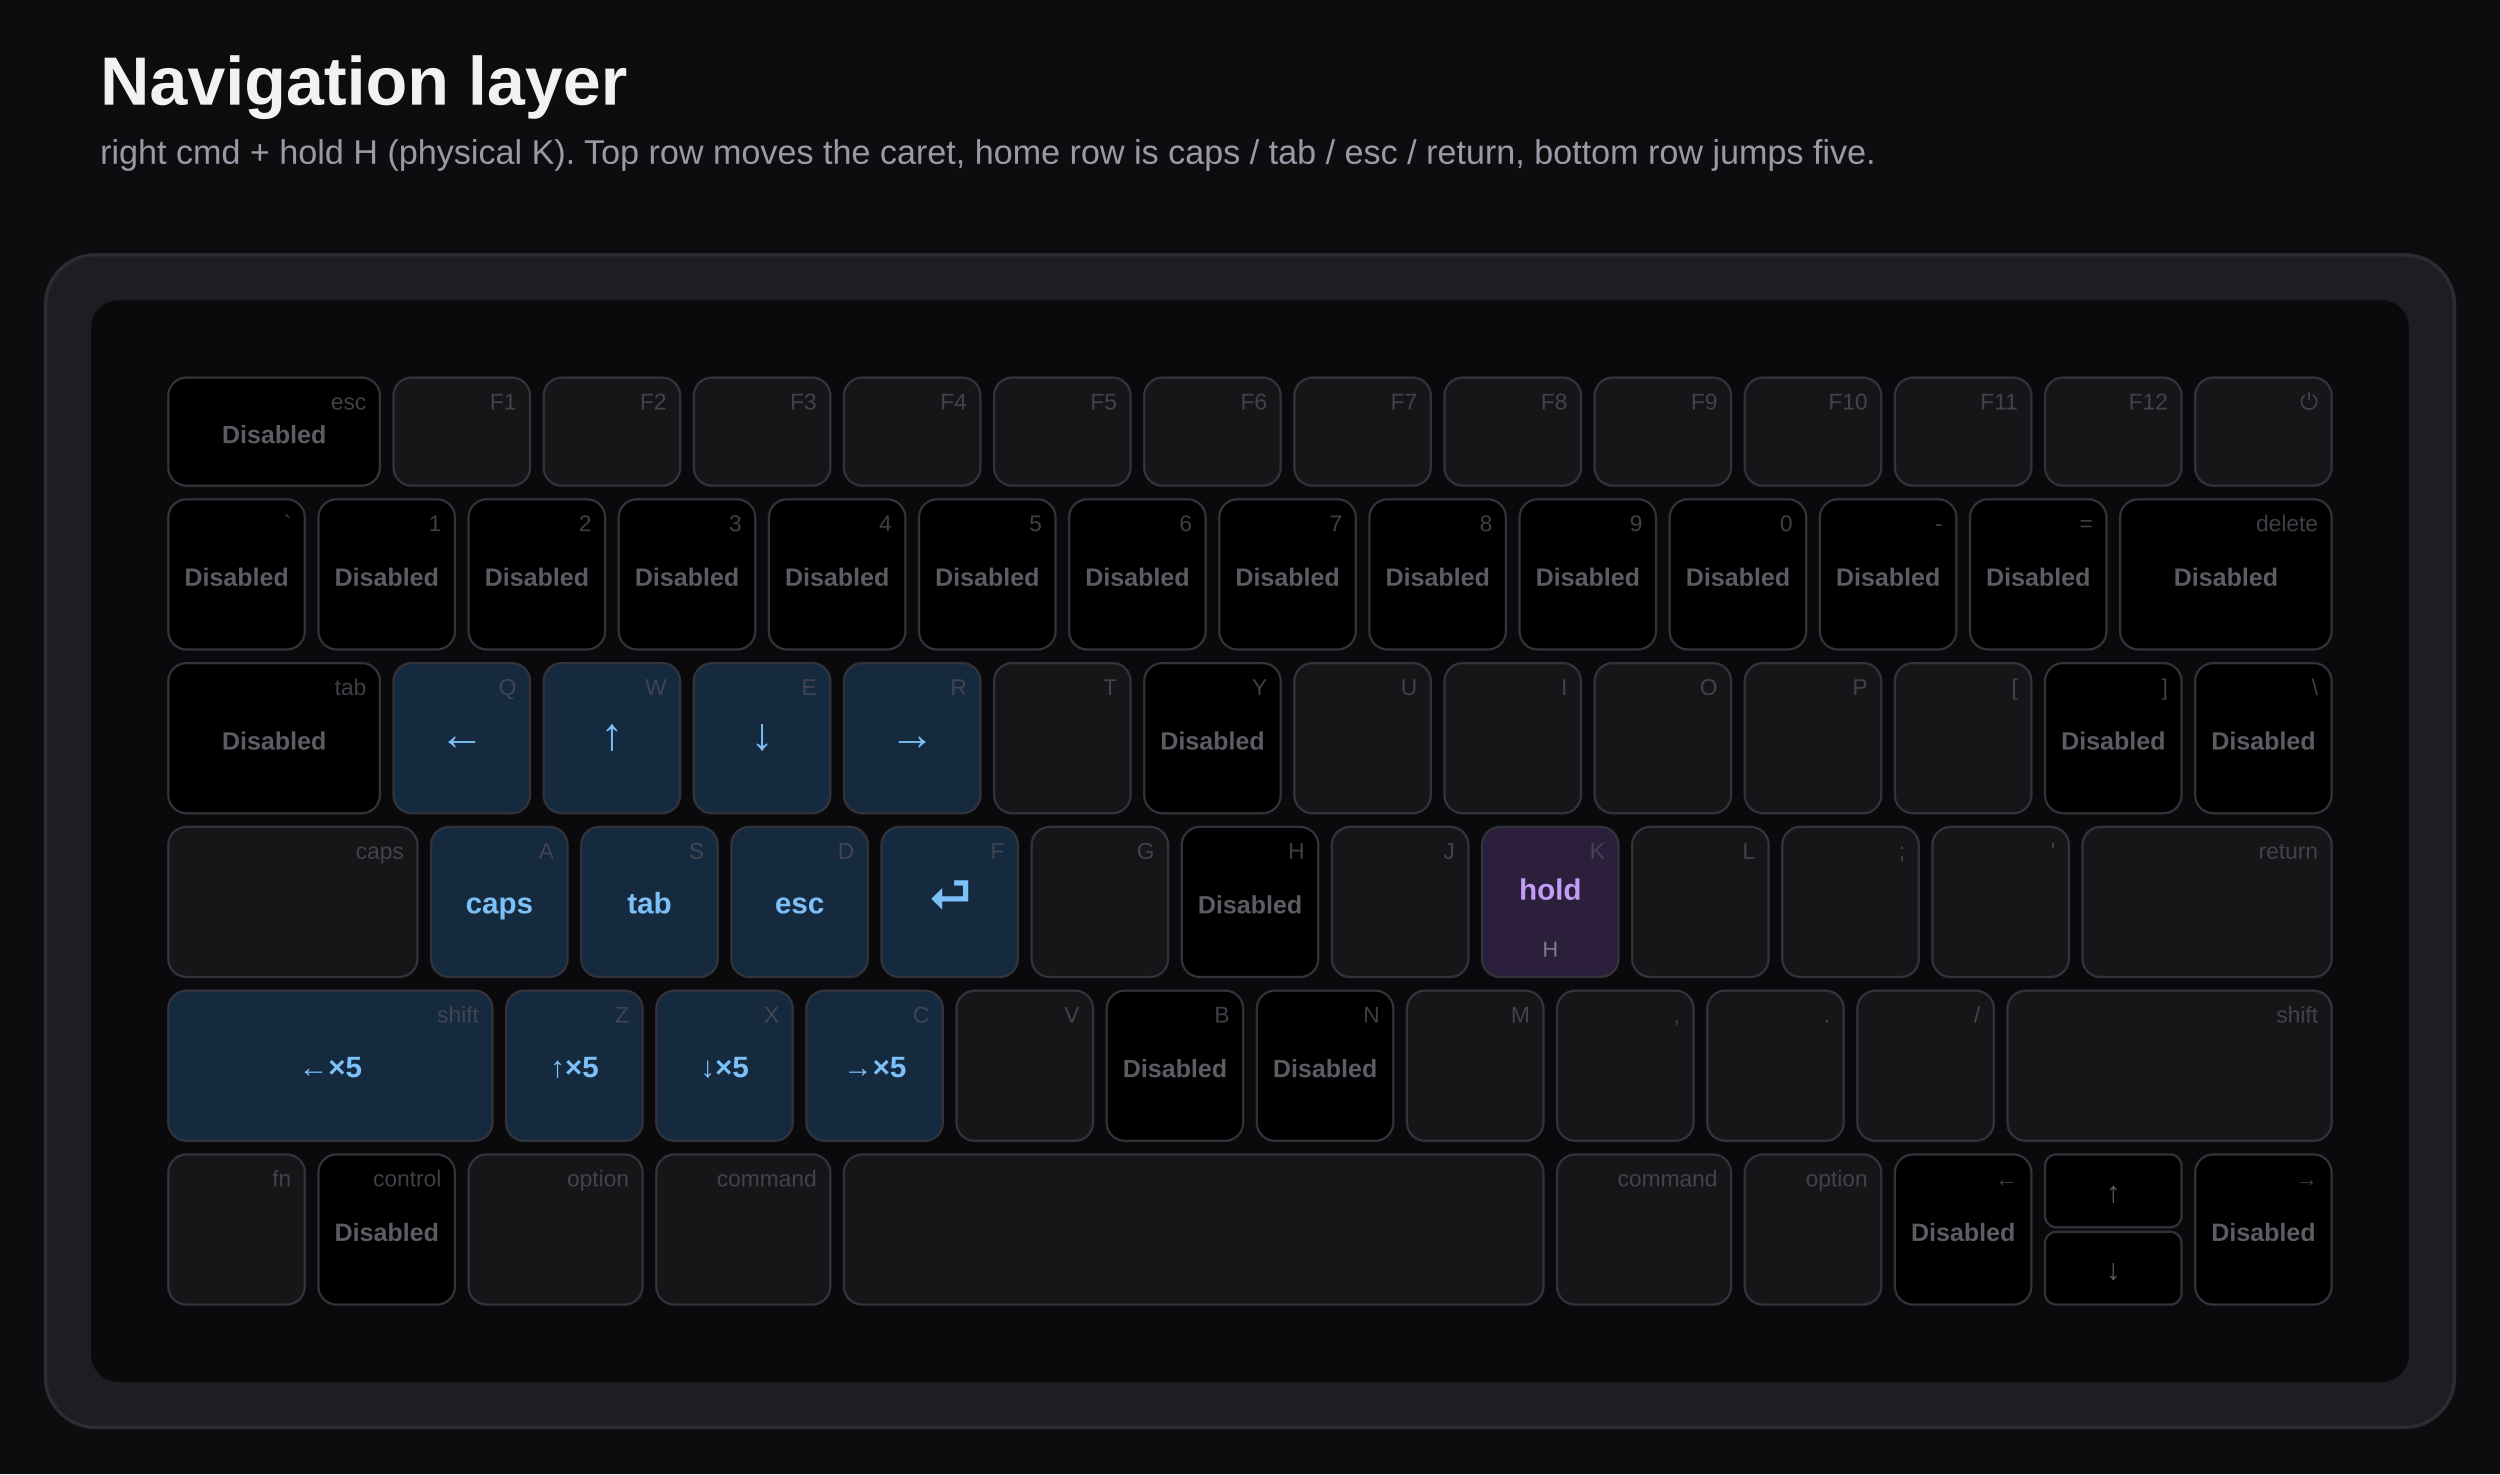
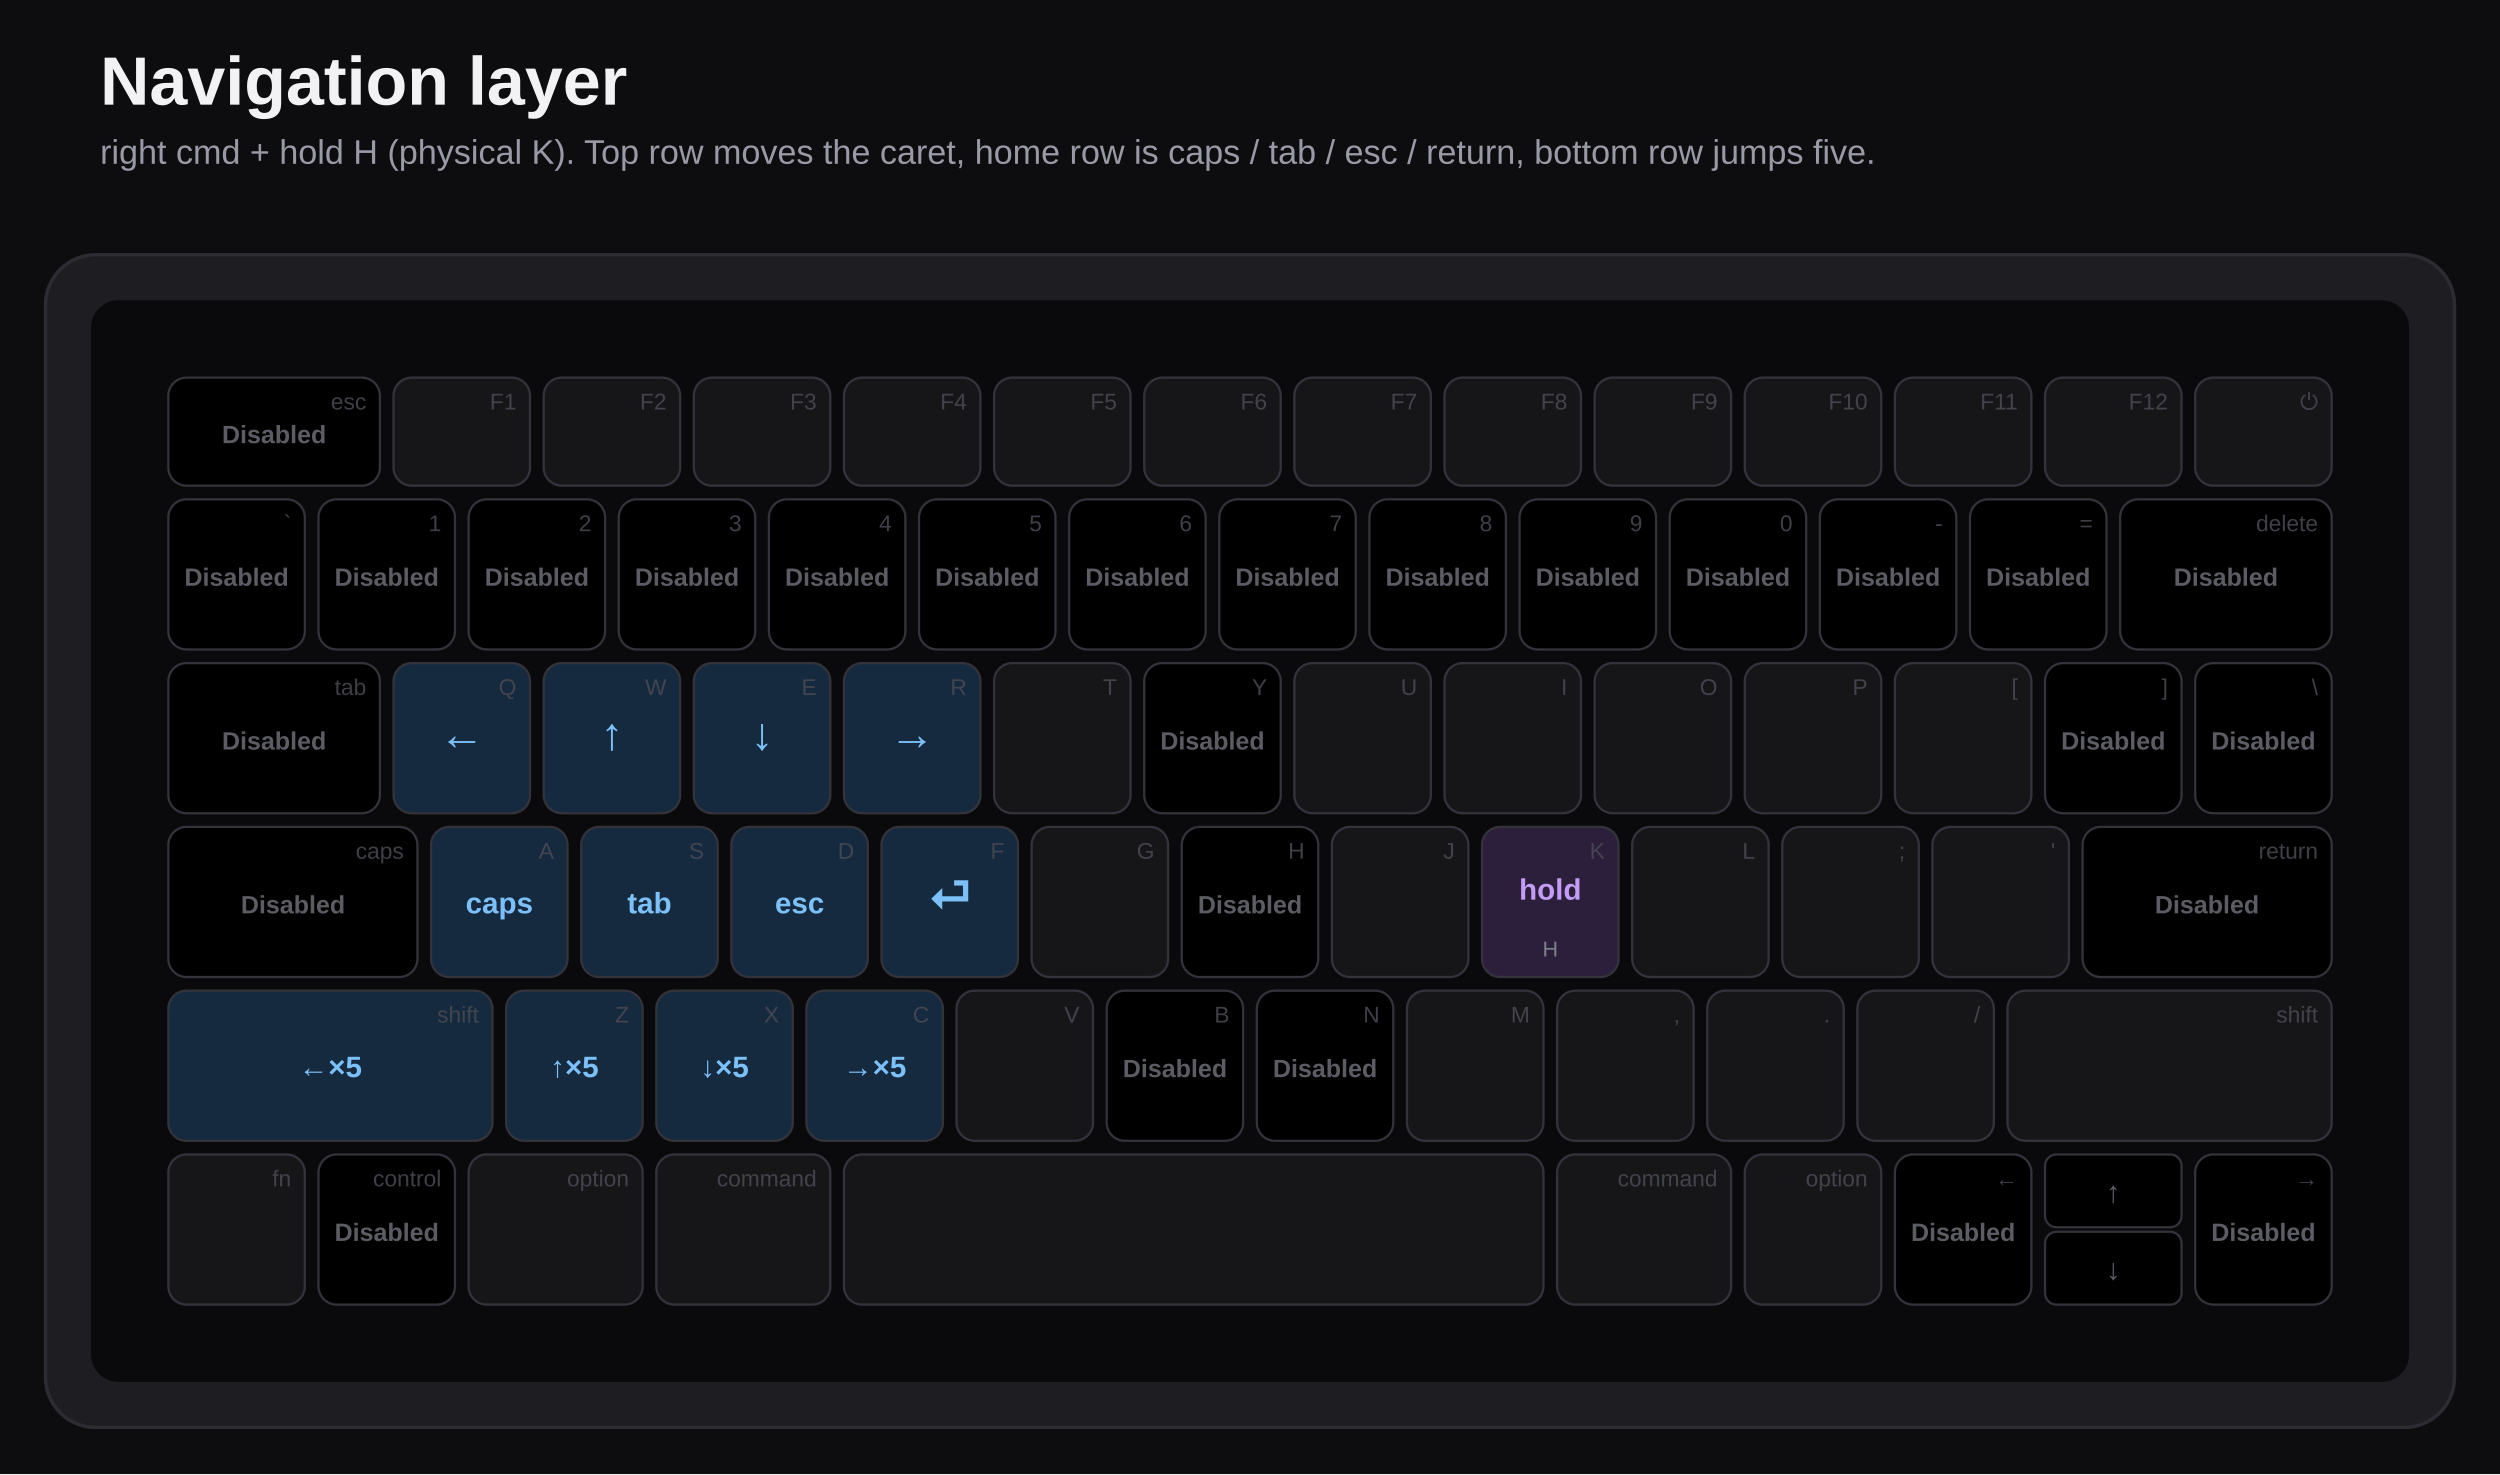
<svg xmlns="http://www.w3.org/2000/svg" width="1099" height="648" viewBox="0 0 1099 648" role="img" aria-label="Navigation layer layer of the splitmac">
  <rect width="1099" height="648" fill="#0d0d10" />
  <text x="44.0" y="46.0" fill="#f2f2f5" font-size="30" font-weight="700" text-anchor="start" opacity="1.0" font-family="-apple-system, BlinkMacSystemFont, 'SF Pro Text', 'Helvetica Neue', Arial, sans-serif">Navigation layer</text>
  <text x="44.0" y="72.0" fill="#9a9aa6" font-size="15" font-weight="400" text-anchor="start" opacity="1.0" font-family="-apple-system, BlinkMacSystemFont, 'SF Pro Text', 'Helvetica Neue', Arial, sans-serif">right cmd + hold H (physical K). Top row moves the caret, home row is caps / tab / esc / return, bottom row jumps five.</text>
  <rect x="20.0" y="112.0" width="1059.0" height="515.5" rx="22" fill="#1e1e22" stroke="#2c2c32" stroke-width="1.5" />
  <rect x="40.0" y="132.0" width="1019.0" height="475.5" rx="12" fill="#0a0a0c" />
  <rect x="74.0" y="166.0" width="93.0" height="47.5" rx="8" fill="#000000" stroke="#33333b" stroke-width="1" />
  <text x="161.0" y="180.0" fill="#4a4a53" font-size="10" font-weight="500" text-anchor="end" opacity="0.85" font-family="-apple-system, BlinkMacSystemFont, 'SF Pro Text', 'Helvetica Neue', Arial, sans-serif">esc</text>
  <text x="120.5" y="194.8" fill="#5c5c64" font-size="11" font-weight="600" text-anchor="middle" opacity="1.0" font-family="-apple-system, BlinkMacSystemFont, 'SF Pro Text', 'Helvetica Neue', Arial, sans-serif">Disabled</text>
  <rect x="173.0" y="166.0" width="60.0" height="47.5" rx="8" fill="#161619" stroke="#33333b" stroke-width="1" />
  <text x="227.0" y="180.0" fill="#4a4a53" font-size="10" font-weight="500" text-anchor="end" opacity="0.85" font-family="-apple-system, BlinkMacSystemFont, 'SF Pro Text', 'Helvetica Neue', Arial, sans-serif">F1</text>
  <rect x="239.0" y="166.0" width="60.0" height="47.5" rx="8" fill="#161619" stroke="#33333b" stroke-width="1" />
  <text x="293.0" y="180.0" fill="#4a4a53" font-size="10" font-weight="500" text-anchor="end" opacity="0.85" font-family="-apple-system, BlinkMacSystemFont, 'SF Pro Text', 'Helvetica Neue', Arial, sans-serif">F2</text>
  <rect x="305.0" y="166.0" width="60.0" height="47.5" rx="8" fill="#161619" stroke="#33333b" stroke-width="1" />
  <text x="359.0" y="180.0" fill="#4a4a53" font-size="10" font-weight="500" text-anchor="end" opacity="0.85" font-family="-apple-system, BlinkMacSystemFont, 'SF Pro Text', 'Helvetica Neue', Arial, sans-serif">F3</text>
  <rect x="371.0" y="166.0" width="60.0" height="47.5" rx="8" fill="#161619" stroke="#33333b" stroke-width="1" />
  <text x="425.0" y="180.0" fill="#4a4a53" font-size="10" font-weight="500" text-anchor="end" opacity="0.85" font-family="-apple-system, BlinkMacSystemFont, 'SF Pro Text', 'Helvetica Neue', Arial, sans-serif">F4</text>
  <rect x="437.0" y="166.0" width="60.0" height="47.5" rx="8" fill="#161619" stroke="#33333b" stroke-width="1" />
  <text x="491.0" y="180.0" fill="#4a4a53" font-size="10" font-weight="500" text-anchor="end" opacity="0.85" font-family="-apple-system, BlinkMacSystemFont, 'SF Pro Text', 'Helvetica Neue', Arial, sans-serif">F5</text>
  <rect x="503.0" y="166.0" width="60.0" height="47.5" rx="8" fill="#161619" stroke="#33333b" stroke-width="1" />
  <text x="557.0" y="180.0" fill="#4a4a53" font-size="10" font-weight="500" text-anchor="end" opacity="0.85" font-family="-apple-system, BlinkMacSystemFont, 'SF Pro Text', 'Helvetica Neue', Arial, sans-serif">F6</text>
  <rect x="569.0" y="166.0" width="60.0" height="47.5" rx="8" fill="#161619" stroke="#33333b" stroke-width="1" />
  <text x="623.0" y="180.0" fill="#4a4a53" font-size="10" font-weight="500" text-anchor="end" opacity="0.85" font-family="-apple-system, BlinkMacSystemFont, 'SF Pro Text', 'Helvetica Neue', Arial, sans-serif">F7</text>
  <rect x="635.0" y="166.0" width="60.0" height="47.5" rx="8" fill="#161619" stroke="#33333b" stroke-width="1" />
  <text x="689.0" y="180.0" fill="#4a4a53" font-size="10" font-weight="500" text-anchor="end" opacity="0.85" font-family="-apple-system, BlinkMacSystemFont, 'SF Pro Text', 'Helvetica Neue', Arial, sans-serif">F8</text>
  <rect x="701.0" y="166.0" width="60.0" height="47.5" rx="8" fill="#161619" stroke="#33333b" stroke-width="1" />
  <text x="755.0" y="180.0" fill="#4a4a53" font-size="10" font-weight="500" text-anchor="end" opacity="0.85" font-family="-apple-system, BlinkMacSystemFont, 'SF Pro Text', 'Helvetica Neue', Arial, sans-serif">F9</text>
  <rect x="767.0" y="166.0" width="60.0" height="47.5" rx="8" fill="#161619" stroke="#33333b" stroke-width="1" />
  <text x="821.0" y="180.0" fill="#4a4a53" font-size="10" font-weight="500" text-anchor="end" opacity="0.85" font-family="-apple-system, BlinkMacSystemFont, 'SF Pro Text', 'Helvetica Neue', Arial, sans-serif">F10</text>
  <rect x="833.0" y="166.0" width="60.0" height="47.5" rx="8" fill="#161619" stroke="#33333b" stroke-width="1" />
  <text x="887.0" y="180.0" fill="#4a4a53" font-size="10" font-weight="500" text-anchor="end" opacity="0.85" font-family="-apple-system, BlinkMacSystemFont, 'SF Pro Text', 'Helvetica Neue', Arial, sans-serif">F11</text>
  <rect x="899.0" y="166.0" width="60.0" height="47.5" rx="8" fill="#161619" stroke="#33333b" stroke-width="1" />
  <text x="953.0" y="180.0" fill="#4a4a53" font-size="10" font-weight="500" text-anchor="end" opacity="0.85" font-family="-apple-system, BlinkMacSystemFont, 'SF Pro Text', 'Helvetica Neue', Arial, sans-serif">F12</text>
  <rect x="965.0" y="166.0" width="60.0" height="47.5" rx="8" fill="#161619" stroke="#33333b" stroke-width="1" />
  <text x="1019.0" y="180.0" fill="#4a4a53" font-size="10" font-weight="500" text-anchor="end" opacity="0.85" font-family="-apple-system, BlinkMacSystemFont, 'SF Pro Text', 'Helvetica Neue', Arial, sans-serif">⏻</text>
  <rect x="74.0" y="219.5" width="60.0" height="66.0" rx="8" fill="#000000" stroke="#33333b" stroke-width="1" />
  <text x="128.0" y="233.5" fill="#4a4a53" font-size="10" font-weight="500" text-anchor="end" opacity="0.85" font-family="-apple-system, BlinkMacSystemFont, 'SF Pro Text', 'Helvetica Neue', Arial, sans-serif">`</text>
  <text x="104.0" y="257.5" fill="#5c5c64" font-size="11" font-weight="600" text-anchor="middle" opacity="1.0" font-family="-apple-system, BlinkMacSystemFont, 'SF Pro Text', 'Helvetica Neue', Arial, sans-serif">Disabled</text>
  <rect x="140.0" y="219.5" width="60.0" height="66.0" rx="8" fill="#000000" stroke="#33333b" stroke-width="1" />
  <text x="194.0" y="233.5" fill="#4a4a53" font-size="10" font-weight="500" text-anchor="end" opacity="0.85" font-family="-apple-system, BlinkMacSystemFont, 'SF Pro Text', 'Helvetica Neue', Arial, sans-serif">1</text>
  <text x="170.0" y="257.5" fill="#5c5c64" font-size="11" font-weight="600" text-anchor="middle" opacity="1.0" font-family="-apple-system, BlinkMacSystemFont, 'SF Pro Text', 'Helvetica Neue', Arial, sans-serif">Disabled</text>
  <rect x="206.0" y="219.5" width="60.0" height="66.0" rx="8" fill="#000000" stroke="#33333b" stroke-width="1" />
  <text x="260.0" y="233.5" fill="#4a4a53" font-size="10" font-weight="500" text-anchor="end" opacity="0.85" font-family="-apple-system, BlinkMacSystemFont, 'SF Pro Text', 'Helvetica Neue', Arial, sans-serif">2</text>
  <text x="236.0" y="257.5" fill="#5c5c64" font-size="11" font-weight="600" text-anchor="middle" opacity="1.0" font-family="-apple-system, BlinkMacSystemFont, 'SF Pro Text', 'Helvetica Neue', Arial, sans-serif">Disabled</text>
  <rect x="272.0" y="219.5" width="60.0" height="66.0" rx="8" fill="#000000" stroke="#33333b" stroke-width="1" />
  <text x="326.0" y="233.5" fill="#4a4a53" font-size="10" font-weight="500" text-anchor="end" opacity="0.85" font-family="-apple-system, BlinkMacSystemFont, 'SF Pro Text', 'Helvetica Neue', Arial, sans-serif">3</text>
  <text x="302.0" y="257.5" fill="#5c5c64" font-size="11" font-weight="600" text-anchor="middle" opacity="1.0" font-family="-apple-system, BlinkMacSystemFont, 'SF Pro Text', 'Helvetica Neue', Arial, sans-serif">Disabled</text>
  <rect x="338.0" y="219.5" width="60.0" height="66.0" rx="8" fill="#000000" stroke="#33333b" stroke-width="1" />
  <text x="392.0" y="233.5" fill="#4a4a53" font-size="10" font-weight="500" text-anchor="end" opacity="0.85" font-family="-apple-system, BlinkMacSystemFont, 'SF Pro Text', 'Helvetica Neue', Arial, sans-serif">4</text>
  <text x="368.0" y="257.5" fill="#5c5c64" font-size="11" font-weight="600" text-anchor="middle" opacity="1.0" font-family="-apple-system, BlinkMacSystemFont, 'SF Pro Text', 'Helvetica Neue', Arial, sans-serif">Disabled</text>
  <rect x="404.0" y="219.5" width="60.0" height="66.0" rx="8" fill="#000000" stroke="#33333b" stroke-width="1" />
  <text x="458.0" y="233.5" fill="#4a4a53" font-size="10" font-weight="500" text-anchor="end" opacity="0.85" font-family="-apple-system, BlinkMacSystemFont, 'SF Pro Text', 'Helvetica Neue', Arial, sans-serif">5</text>
  <text x="434.0" y="257.5" fill="#5c5c64" font-size="11" font-weight="600" text-anchor="middle" opacity="1.0" font-family="-apple-system, BlinkMacSystemFont, 'SF Pro Text', 'Helvetica Neue', Arial, sans-serif">Disabled</text>
  <rect x="470.0" y="219.5" width="60.0" height="66.0" rx="8" fill="#000000" stroke="#33333b" stroke-width="1" />
  <text x="524.0" y="233.5" fill="#4a4a53" font-size="10" font-weight="500" text-anchor="end" opacity="0.85" font-family="-apple-system, BlinkMacSystemFont, 'SF Pro Text', 'Helvetica Neue', Arial, sans-serif">6</text>
  <text x="500.0" y="257.5" fill="#5c5c64" font-size="11" font-weight="600" text-anchor="middle" opacity="1.0" font-family="-apple-system, BlinkMacSystemFont, 'SF Pro Text', 'Helvetica Neue', Arial, sans-serif">Disabled</text>
  <rect x="536.0" y="219.5" width="60.0" height="66.0" rx="8" fill="#000000" stroke="#33333b" stroke-width="1" />
  <text x="590.0" y="233.5" fill="#4a4a53" font-size="10" font-weight="500" text-anchor="end" opacity="0.85" font-family="-apple-system, BlinkMacSystemFont, 'SF Pro Text', 'Helvetica Neue', Arial, sans-serif">7</text>
  <text x="566.0" y="257.5" fill="#5c5c64" font-size="11" font-weight="600" text-anchor="middle" opacity="1.0" font-family="-apple-system, BlinkMacSystemFont, 'SF Pro Text', 'Helvetica Neue', Arial, sans-serif">Disabled</text>
  <rect x="602.0" y="219.5" width="60.0" height="66.0" rx="8" fill="#000000" stroke="#33333b" stroke-width="1" />
  <text x="656.0" y="233.5" fill="#4a4a53" font-size="10" font-weight="500" text-anchor="end" opacity="0.85" font-family="-apple-system, BlinkMacSystemFont, 'SF Pro Text', 'Helvetica Neue', Arial, sans-serif">8</text>
  <text x="632.0" y="257.5" fill="#5c5c64" font-size="11" font-weight="600" text-anchor="middle" opacity="1.0" font-family="-apple-system, BlinkMacSystemFont, 'SF Pro Text', 'Helvetica Neue', Arial, sans-serif">Disabled</text>
  <rect x="668.0" y="219.5" width="60.0" height="66.0" rx="8" fill="#000000" stroke="#33333b" stroke-width="1" />
  <text x="722.0" y="233.5" fill="#4a4a53" font-size="10" font-weight="500" text-anchor="end" opacity="0.85" font-family="-apple-system, BlinkMacSystemFont, 'SF Pro Text', 'Helvetica Neue', Arial, sans-serif">9</text>
  <text x="698.0" y="257.5" fill="#5c5c64" font-size="11" font-weight="600" text-anchor="middle" opacity="1.0" font-family="-apple-system, BlinkMacSystemFont, 'SF Pro Text', 'Helvetica Neue', Arial, sans-serif">Disabled</text>
  <rect x="734.0" y="219.5" width="60.0" height="66.0" rx="8" fill="#000000" stroke="#33333b" stroke-width="1" />
  <text x="788.0" y="233.5" fill="#4a4a53" font-size="10" font-weight="500" text-anchor="end" opacity="0.85" font-family="-apple-system, BlinkMacSystemFont, 'SF Pro Text', 'Helvetica Neue', Arial, sans-serif">0</text>
  <text x="764.0" y="257.5" fill="#5c5c64" font-size="11" font-weight="600" text-anchor="middle" opacity="1.0" font-family="-apple-system, BlinkMacSystemFont, 'SF Pro Text', 'Helvetica Neue', Arial, sans-serif">Disabled</text>
  <rect x="800.0" y="219.5" width="60.0" height="66.0" rx="8" fill="#000000" stroke="#33333b" stroke-width="1" />
  <text x="854.0" y="233.5" fill="#4a4a53" font-size="10" font-weight="500" text-anchor="end" opacity="0.85" font-family="-apple-system, BlinkMacSystemFont, 'SF Pro Text', 'Helvetica Neue', Arial, sans-serif">-</text>
  <text x="830.0" y="257.5" fill="#5c5c64" font-size="11" font-weight="600" text-anchor="middle" opacity="1.0" font-family="-apple-system, BlinkMacSystemFont, 'SF Pro Text', 'Helvetica Neue', Arial, sans-serif">Disabled</text>
  <rect x="866.0" y="219.5" width="60.0" height="66.0" rx="8" fill="#000000" stroke="#33333b" stroke-width="1" />
  <text x="920.0" y="233.5" fill="#4a4a53" font-size="10" font-weight="500" text-anchor="end" opacity="0.85" font-family="-apple-system, BlinkMacSystemFont, 'SF Pro Text', 'Helvetica Neue', Arial, sans-serif">=</text>
  <text x="896.0" y="257.5" fill="#5c5c64" font-size="11" font-weight="600" text-anchor="middle" opacity="1.0" font-family="-apple-system, BlinkMacSystemFont, 'SF Pro Text', 'Helvetica Neue', Arial, sans-serif">Disabled</text>
  <rect x="932.0" y="219.5" width="93.0" height="66.0" rx="8" fill="#000000" stroke="#33333b" stroke-width="1" />
  <text x="1019.0" y="233.5" fill="#4a4a53" font-size="10" font-weight="500" text-anchor="end" opacity="0.85" font-family="-apple-system, BlinkMacSystemFont, 'SF Pro Text', 'Helvetica Neue', Arial, sans-serif">delete</text>
  <text x="978.5" y="257.5" fill="#5c5c64" font-size="11" font-weight="600" text-anchor="middle" opacity="1.0" font-family="-apple-system, BlinkMacSystemFont, 'SF Pro Text', 'Helvetica Neue', Arial, sans-serif">Disabled</text>
  <rect x="74.0" y="291.5" width="93.0" height="66.0" rx="8" fill="#000000" stroke="#33333b" stroke-width="1" />
  <text x="161.0" y="305.5" fill="#4a4a53" font-size="10" font-weight="500" text-anchor="end" opacity="0.85" font-family="-apple-system, BlinkMacSystemFont, 'SF Pro Text', 'Helvetica Neue', Arial, sans-serif">tab</text>
  <text x="120.5" y="329.5" fill="#5c5c64" font-size="11" font-weight="600" text-anchor="middle" opacity="1.0" font-family="-apple-system, BlinkMacSystemFont, 'SF Pro Text', 'Helvetica Neue', Arial, sans-serif">Disabled</text>
  <rect x="173.0" y="291.5" width="60.0" height="66.0" rx="8" fill="#15293f" stroke="#33333b" stroke-width="1" />
  <text x="227.0" y="305.5" fill="#4a4a53" font-size="10" font-weight="500" text-anchor="end" opacity="0.85" font-family="-apple-system, BlinkMacSystemFont, 'SF Pro Text', 'Helvetica Neue', Arial, sans-serif">Q</text>
  <text x="203.0" y="329.5" fill="#7cc0f8" font-size="20" font-weight="700" text-anchor="middle" opacity="1.0" font-family="-apple-system, BlinkMacSystemFont, 'SF Pro Text', 'Helvetica Neue', Arial, sans-serif">←</text>
  <rect x="239.0" y="291.5" width="60.0" height="66.0" rx="8" fill="#15293f" stroke="#33333b" stroke-width="1" />
  <text x="293.0" y="305.5" fill="#4a4a53" font-size="10" font-weight="500" text-anchor="end" opacity="0.85" font-family="-apple-system, BlinkMacSystemFont, 'SF Pro Text', 'Helvetica Neue', Arial, sans-serif">W</text>
  <text x="269.0" y="329.5" fill="#7cc0f8" font-size="20" font-weight="700" text-anchor="middle" opacity="1.0" font-family="-apple-system, BlinkMacSystemFont, 'SF Pro Text', 'Helvetica Neue', Arial, sans-serif">↑</text>
  <rect x="305.0" y="291.5" width="60.0" height="66.0" rx="8" fill="#15293f" stroke="#33333b" stroke-width="1" />
  <text x="359.0" y="305.5" fill="#4a4a53" font-size="10" font-weight="500" text-anchor="end" opacity="0.85" font-family="-apple-system, BlinkMacSystemFont, 'SF Pro Text', 'Helvetica Neue', Arial, sans-serif">E</text>
  <text x="335.0" y="329.5" fill="#7cc0f8" font-size="20" font-weight="700" text-anchor="middle" opacity="1.0" font-family="-apple-system, BlinkMacSystemFont, 'SF Pro Text', 'Helvetica Neue', Arial, sans-serif">↓</text>
  <rect x="371.0" y="291.5" width="60.0" height="66.0" rx="8" fill="#15293f" stroke="#33333b" stroke-width="1" />
  <text x="425.0" y="305.5" fill="#4a4a53" font-size="10" font-weight="500" text-anchor="end" opacity="0.85" font-family="-apple-system, BlinkMacSystemFont, 'SF Pro Text', 'Helvetica Neue', Arial, sans-serif">R</text>
  <text x="401.0" y="329.5" fill="#7cc0f8" font-size="20" font-weight="700" text-anchor="middle" opacity="1.0" font-family="-apple-system, BlinkMacSystemFont, 'SF Pro Text', 'Helvetica Neue', Arial, sans-serif">→</text>
  <rect x="437.0" y="291.5" width="60.0" height="66.0" rx="8" fill="#161619" stroke="#33333b" stroke-width="1" />
  <text x="491.0" y="305.5" fill="#4a4a53" font-size="10" font-weight="500" text-anchor="end" opacity="0.85" font-family="-apple-system, BlinkMacSystemFont, 'SF Pro Text', 'Helvetica Neue', Arial, sans-serif">T</text>
  <rect x="503.0" y="291.5" width="60.0" height="66.0" rx="8" fill="#000000" stroke="#33333b" stroke-width="1" />
  <text x="557.0" y="305.5" fill="#4a4a53" font-size="10" font-weight="500" text-anchor="end" opacity="0.85" font-family="-apple-system, BlinkMacSystemFont, 'SF Pro Text', 'Helvetica Neue', Arial, sans-serif">Y</text>
  <text x="533.0" y="329.5" fill="#5c5c64" font-size="11" font-weight="600" text-anchor="middle" opacity="1.0" font-family="-apple-system, BlinkMacSystemFont, 'SF Pro Text', 'Helvetica Neue', Arial, sans-serif">Disabled</text>
  <rect x="569.0" y="291.5" width="60.0" height="66.0" rx="8" fill="#161619" stroke="#33333b" stroke-width="1" />
  <text x="623.0" y="305.5" fill="#4a4a53" font-size="10" font-weight="500" text-anchor="end" opacity="0.85" font-family="-apple-system, BlinkMacSystemFont, 'SF Pro Text', 'Helvetica Neue', Arial, sans-serif">U</text>
  <rect x="635.0" y="291.5" width="60.0" height="66.0" rx="8" fill="#161619" stroke="#33333b" stroke-width="1" />
  <text x="689.0" y="305.5" fill="#4a4a53" font-size="10" font-weight="500" text-anchor="end" opacity="0.85" font-family="-apple-system, BlinkMacSystemFont, 'SF Pro Text', 'Helvetica Neue', Arial, sans-serif">I</text>
  <rect x="701.0" y="291.5" width="60.0" height="66.0" rx="8" fill="#161619" stroke="#33333b" stroke-width="1" />
  <text x="755.0" y="305.5" fill="#4a4a53" font-size="10" font-weight="500" text-anchor="end" opacity="0.85" font-family="-apple-system, BlinkMacSystemFont, 'SF Pro Text', 'Helvetica Neue', Arial, sans-serif">O</text>
  <rect x="767.0" y="291.5" width="60.0" height="66.0" rx="8" fill="#161619" stroke="#33333b" stroke-width="1" />
  <text x="821.0" y="305.5" fill="#4a4a53" font-size="10" font-weight="500" text-anchor="end" opacity="0.85" font-family="-apple-system, BlinkMacSystemFont, 'SF Pro Text', 'Helvetica Neue', Arial, sans-serif">P</text>
  <rect x="833.0" y="291.5" width="60.0" height="66.0" rx="8" fill="#161619" stroke="#33333b" stroke-width="1" />
  <text x="887.0" y="305.5" fill="#4a4a53" font-size="10" font-weight="500" text-anchor="end" opacity="0.85" font-family="-apple-system, BlinkMacSystemFont, 'SF Pro Text', 'Helvetica Neue', Arial, sans-serif">[</text>
  <rect x="899.0" y="291.5" width="60.0" height="66.0" rx="8" fill="#000000" stroke="#33333b" stroke-width="1" />
  <text x="953.0" y="305.5" fill="#4a4a53" font-size="10" font-weight="500" text-anchor="end" opacity="0.85" font-family="-apple-system, BlinkMacSystemFont, 'SF Pro Text', 'Helvetica Neue', Arial, sans-serif">]</text>
  <text x="929.0" y="329.5" fill="#5c5c64" font-size="11" font-weight="600" text-anchor="middle" opacity="1.0" font-family="-apple-system, BlinkMacSystemFont, 'SF Pro Text', 'Helvetica Neue', Arial, sans-serif">Disabled</text>
  <rect x="965.0" y="291.5" width="60.0" height="66.0" rx="8" fill="#000000" stroke="#33333b" stroke-width="1" />
  <text x="1019.0" y="305.5" fill="#4a4a53" font-size="10" font-weight="500" text-anchor="end" opacity="0.85" font-family="-apple-system, BlinkMacSystemFont, 'SF Pro Text', 'Helvetica Neue', Arial, sans-serif">\</text>
  <text x="995.0" y="329.5" fill="#5c5c64" font-size="11" font-weight="600" text-anchor="middle" opacity="1.0" font-family="-apple-system, BlinkMacSystemFont, 'SF Pro Text', 'Helvetica Neue', Arial, sans-serif">Disabled</text>
-   <rect x="74.0" y="363.5" width="109.5" height="66.0" rx="8" fill="#161619" stroke="#33333b" stroke-width="1" />
+   <rect x="74.0" y="363.5" width="109.5" height="66.0" rx="8" fill="#000000" stroke="#33333b" stroke-width="1" />
  <text x="177.5" y="377.5" fill="#4a4a53" font-size="10" font-weight="500" text-anchor="end" opacity="0.85" font-family="-apple-system, BlinkMacSystemFont, 'SF Pro Text', 'Helvetica Neue', Arial, sans-serif">caps</text>
+   <text x="128.8" y="401.5" fill="#5c5c64" font-size="11" font-weight="600" text-anchor="middle" opacity="1.0" font-family="-apple-system, BlinkMacSystemFont, 'SF Pro Text', 'Helvetica Neue', Arial, sans-serif">Disabled</text>
  <rect x="189.5" y="363.5" width="60.0" height="66.0" rx="8" fill="#15293f" stroke="#33333b" stroke-width="1" />
  <text x="243.5" y="377.5" fill="#4a4a53" font-size="10" font-weight="500" text-anchor="end" opacity="0.85" font-family="-apple-system, BlinkMacSystemFont, 'SF Pro Text', 'Helvetica Neue', Arial, sans-serif">A</text>
  <text x="219.5" y="401.5" fill="#7cc0f8" font-size="13" font-weight="600" text-anchor="middle" opacity="1.0" font-family="-apple-system, BlinkMacSystemFont, 'SF Pro Text', 'Helvetica Neue', Arial, sans-serif">caps</text>
  <rect x="255.5" y="363.5" width="60.0" height="66.0" rx="8" fill="#15293f" stroke="#33333b" stroke-width="1" />
  <text x="309.5" y="377.5" fill="#4a4a53" font-size="10" font-weight="500" text-anchor="end" opacity="0.85" font-family="-apple-system, BlinkMacSystemFont, 'SF Pro Text', 'Helvetica Neue', Arial, sans-serif">S</text>
  <text x="285.5" y="401.5" fill="#7cc0f8" font-size="13" font-weight="600" text-anchor="middle" opacity="1.0" font-family="-apple-system, BlinkMacSystemFont, 'SF Pro Text', 'Helvetica Neue', Arial, sans-serif">tab</text>
  <rect x="321.5" y="363.5" width="60.0" height="66.0" rx="8" fill="#15293f" stroke="#33333b" stroke-width="1" />
  <text x="375.5" y="377.5" fill="#4a4a53" font-size="10" font-weight="500" text-anchor="end" opacity="0.85" font-family="-apple-system, BlinkMacSystemFont, 'SF Pro Text', 'Helvetica Neue', Arial, sans-serif">D</text>
  <text x="351.5" y="401.5" fill="#7cc0f8" font-size="13" font-weight="600" text-anchor="middle" opacity="1.0" font-family="-apple-system, BlinkMacSystemFont, 'SF Pro Text', 'Helvetica Neue', Arial, sans-serif">esc</text>
  <rect x="387.5" y="363.5" width="60.0" height="66.0" rx="8" fill="#15293f" stroke="#33333b" stroke-width="1" />
  <text x="441.5" y="377.5" fill="#4a4a53" font-size="10" font-weight="500" text-anchor="end" opacity="0.85" font-family="-apple-system, BlinkMacSystemFont, 'SF Pro Text', 'Helvetica Neue', Arial, sans-serif">F</text>
  <text x="417.5" y="401.5" fill="#7cc0f8" font-size="20" font-weight="700" text-anchor="middle" opacity="1.0" font-family="-apple-system, BlinkMacSystemFont, 'SF Pro Text', 'Helvetica Neue', Arial, sans-serif">⏎</text>
  <rect x="453.5" y="363.5" width="60.0" height="66.0" rx="8" fill="#161619" stroke="#33333b" stroke-width="1" />
  <text x="507.5" y="377.5" fill="#4a4a53" font-size="10" font-weight="500" text-anchor="end" opacity="0.85" font-family="-apple-system, BlinkMacSystemFont, 'SF Pro Text', 'Helvetica Neue', Arial, sans-serif">G</text>
  <rect x="519.5" y="363.5" width="60.0" height="66.0" rx="8" fill="#000000" stroke="#33333b" stroke-width="1" />
  <text x="573.5" y="377.5" fill="#4a4a53" font-size="10" font-weight="500" text-anchor="end" opacity="0.85" font-family="-apple-system, BlinkMacSystemFont, 'SF Pro Text', 'Helvetica Neue', Arial, sans-serif">H</text>
  <text x="549.5" y="401.5" fill="#5c5c64" font-size="11" font-weight="600" text-anchor="middle" opacity="1.0" font-family="-apple-system, BlinkMacSystemFont, 'SF Pro Text', 'Helvetica Neue', Arial, sans-serif">Disabled</text>
  <rect x="585.5" y="363.5" width="60.0" height="66.0" rx="8" fill="#161619" stroke="#33333b" stroke-width="1" />
  <text x="639.5" y="377.5" fill="#4a4a53" font-size="10" font-weight="500" text-anchor="end" opacity="0.85" font-family="-apple-system, BlinkMacSystemFont, 'SF Pro Text', 'Helvetica Neue', Arial, sans-serif">J</text>
  <rect x="651.5" y="363.5" width="60.0" height="66.0" rx="8" fill="#2c1f3c" stroke="#33333b" stroke-width="1" />
  <text x="705.5" y="377.5" fill="#4a4a53" font-size="10" font-weight="500" text-anchor="end" opacity="0.85" font-family="-apple-system, BlinkMacSystemFont, 'SF Pro Text', 'Helvetica Neue', Arial, sans-serif">K</text>
  <text x="681.5" y="395.5" fill="#c39cf5" font-size="13" font-weight="600" text-anchor="middle" opacity="1.0" font-family="-apple-system, BlinkMacSystemFont, 'SF Pro Text', 'Helvetica Neue', Arial, sans-serif">hold</text>
  <text x="681.5" y="420.5" fill="#7e7e8a" font-size="9.5" font-weight="500" text-anchor="middle" opacity="1.0" font-family="-apple-system, BlinkMacSystemFont, 'SF Pro Text', 'Helvetica Neue', Arial, sans-serif">H</text>
  <rect x="717.5" y="363.5" width="60.0" height="66.0" rx="8" fill="#161619" stroke="#33333b" stroke-width="1" />
  <text x="771.5" y="377.5" fill="#4a4a53" font-size="10" font-weight="500" text-anchor="end" opacity="0.85" font-family="-apple-system, BlinkMacSystemFont, 'SF Pro Text', 'Helvetica Neue', Arial, sans-serif">L</text>
  <rect x="783.5" y="363.5" width="60.0" height="66.0" rx="8" fill="#161619" stroke="#33333b" stroke-width="1" />
  <text x="837.5" y="377.5" fill="#4a4a53" font-size="10" font-weight="500" text-anchor="end" opacity="0.85" font-family="-apple-system, BlinkMacSystemFont, 'SF Pro Text', 'Helvetica Neue', Arial, sans-serif">;</text>
  <rect x="849.5" y="363.5" width="60.0" height="66.0" rx="8" fill="#161619" stroke="#33333b" stroke-width="1" />
  <text x="903.5" y="377.5" fill="#4a4a53" font-size="10" font-weight="500" text-anchor="end" opacity="0.85" font-family="-apple-system, BlinkMacSystemFont, 'SF Pro Text', 'Helvetica Neue', Arial, sans-serif">'</text>
-   <rect x="915.5" y="363.5" width="109.5" height="66.0" rx="8" fill="#161619" stroke="#33333b" stroke-width="1" />
+   <rect x="915.5" y="363.5" width="109.5" height="66.0" rx="8" fill="#000000" stroke="#33333b" stroke-width="1" />
  <text x="1019.0" y="377.5" fill="#4a4a53" font-size="10" font-weight="500" text-anchor="end" opacity="0.85" font-family="-apple-system, BlinkMacSystemFont, 'SF Pro Text', 'Helvetica Neue', Arial, sans-serif">return</text>
+   <text x="970.2" y="401.5" fill="#5c5c64" font-size="11" font-weight="600" text-anchor="middle" opacity="1.0" font-family="-apple-system, BlinkMacSystemFont, 'SF Pro Text', 'Helvetica Neue', Arial, sans-serif">Disabled</text>
  <rect x="74.0" y="435.5" width="142.5" height="66.0" rx="8" fill="#15293f" stroke="#33333b" stroke-width="1" />
  <text x="210.5" y="449.5" fill="#4a4a53" font-size="10" font-weight="500" text-anchor="end" opacity="0.85" font-family="-apple-system, BlinkMacSystemFont, 'SF Pro Text', 'Helvetica Neue', Arial, sans-serif">shift</text>
  <text x="145.2" y="473.5" fill="#7cc0f8" font-size="13" font-weight="600" text-anchor="middle" opacity="1.0" font-family="-apple-system, BlinkMacSystemFont, 'SF Pro Text', 'Helvetica Neue', Arial, sans-serif">←×5</text>
  <rect x="222.5" y="435.5" width="60.0" height="66.0" rx="8" fill="#15293f" stroke="#33333b" stroke-width="1" />
  <text x="276.5" y="449.5" fill="#4a4a53" font-size="10" font-weight="500" text-anchor="end" opacity="0.85" font-family="-apple-system, BlinkMacSystemFont, 'SF Pro Text', 'Helvetica Neue', Arial, sans-serif">Z</text>
  <text x="252.5" y="473.5" fill="#7cc0f8" font-size="13" font-weight="600" text-anchor="middle" opacity="1.0" font-family="-apple-system, BlinkMacSystemFont, 'SF Pro Text', 'Helvetica Neue', Arial, sans-serif">↑×5</text>
  <rect x="288.5" y="435.5" width="60.0" height="66.0" rx="8" fill="#15293f" stroke="#33333b" stroke-width="1" />
  <text x="342.5" y="449.5" fill="#4a4a53" font-size="10" font-weight="500" text-anchor="end" opacity="0.85" font-family="-apple-system, BlinkMacSystemFont, 'SF Pro Text', 'Helvetica Neue', Arial, sans-serif">X</text>
  <text x="318.5" y="473.5" fill="#7cc0f8" font-size="13" font-weight="600" text-anchor="middle" opacity="1.0" font-family="-apple-system, BlinkMacSystemFont, 'SF Pro Text', 'Helvetica Neue', Arial, sans-serif">↓×5</text>
  <rect x="354.5" y="435.5" width="60.0" height="66.0" rx="8" fill="#15293f" stroke="#33333b" stroke-width="1" />
  <text x="408.5" y="449.5" fill="#4a4a53" font-size="10" font-weight="500" text-anchor="end" opacity="0.85" font-family="-apple-system, BlinkMacSystemFont, 'SF Pro Text', 'Helvetica Neue', Arial, sans-serif">C</text>
  <text x="384.5" y="473.5" fill="#7cc0f8" font-size="13" font-weight="600" text-anchor="middle" opacity="1.0" font-family="-apple-system, BlinkMacSystemFont, 'SF Pro Text', 'Helvetica Neue', Arial, sans-serif">→×5</text>
  <rect x="420.5" y="435.5" width="60.0" height="66.0" rx="8" fill="#161619" stroke="#33333b" stroke-width="1" />
  <text x="474.5" y="449.5" fill="#4a4a53" font-size="10" font-weight="500" text-anchor="end" opacity="0.85" font-family="-apple-system, BlinkMacSystemFont, 'SF Pro Text', 'Helvetica Neue', Arial, sans-serif">V</text>
  <rect x="486.5" y="435.5" width="60.0" height="66.0" rx="8" fill="#000000" stroke="#33333b" stroke-width="1" />
  <text x="540.5" y="449.5" fill="#4a4a53" font-size="10" font-weight="500" text-anchor="end" opacity="0.85" font-family="-apple-system, BlinkMacSystemFont, 'SF Pro Text', 'Helvetica Neue', Arial, sans-serif">B</text>
  <text x="516.5" y="473.5" fill="#5c5c64" font-size="11" font-weight="600" text-anchor="middle" opacity="1.0" font-family="-apple-system, BlinkMacSystemFont, 'SF Pro Text', 'Helvetica Neue', Arial, sans-serif">Disabled</text>
  <rect x="552.5" y="435.5" width="60.0" height="66.0" rx="8" fill="#000000" stroke="#33333b" stroke-width="1" />
  <text x="606.5" y="449.5" fill="#4a4a53" font-size="10" font-weight="500" text-anchor="end" opacity="0.85" font-family="-apple-system, BlinkMacSystemFont, 'SF Pro Text', 'Helvetica Neue', Arial, sans-serif">N</text>
  <text x="582.5" y="473.5" fill="#5c5c64" font-size="11" font-weight="600" text-anchor="middle" opacity="1.0" font-family="-apple-system, BlinkMacSystemFont, 'SF Pro Text', 'Helvetica Neue', Arial, sans-serif">Disabled</text>
  <rect x="618.5" y="435.5" width="60.0" height="66.0" rx="8" fill="#161619" stroke="#33333b" stroke-width="1" />
  <text x="672.5" y="449.5" fill="#4a4a53" font-size="10" font-weight="500" text-anchor="end" opacity="0.85" font-family="-apple-system, BlinkMacSystemFont, 'SF Pro Text', 'Helvetica Neue', Arial, sans-serif">M</text>
  <rect x="684.5" y="435.5" width="60.0" height="66.0" rx="8" fill="#161619" stroke="#33333b" stroke-width="1" />
  <text x="738.5" y="449.5" fill="#4a4a53" font-size="10" font-weight="500" text-anchor="end" opacity="0.85" font-family="-apple-system, BlinkMacSystemFont, 'SF Pro Text', 'Helvetica Neue', Arial, sans-serif">,</text>
  <rect x="750.5" y="435.5" width="60.0" height="66.0" rx="8" fill="#161619" stroke="#33333b" stroke-width="1" />
  <text x="804.5" y="449.5" fill="#4a4a53" font-size="10" font-weight="500" text-anchor="end" opacity="0.85" font-family="-apple-system, BlinkMacSystemFont, 'SF Pro Text', 'Helvetica Neue', Arial, sans-serif">.</text>
  <rect x="816.5" y="435.5" width="60.0" height="66.0" rx="8" fill="#161619" stroke="#33333b" stroke-width="1" />
  <text x="870.5" y="449.5" fill="#4a4a53" font-size="10" font-weight="500" text-anchor="end" opacity="0.85" font-family="-apple-system, BlinkMacSystemFont, 'SF Pro Text', 'Helvetica Neue', Arial, sans-serif">/</text>
  <rect x="882.5" y="435.5" width="142.5" height="66.0" rx="8" fill="#161619" stroke="#33333b" stroke-width="1" />
  <text x="1019.0" y="449.5" fill="#4a4a53" font-size="10" font-weight="500" text-anchor="end" opacity="0.85" font-family="-apple-system, BlinkMacSystemFont, 'SF Pro Text', 'Helvetica Neue', Arial, sans-serif">shift</text>
  <rect x="74.0" y="507.5" width="60.0" height="66.0" rx="8" fill="#161619" stroke="#33333b" stroke-width="1" />
  <text x="128.0" y="521.5" fill="#4a4a53" font-size="10" font-weight="500" text-anchor="end" opacity="0.85" font-family="-apple-system, BlinkMacSystemFont, 'SF Pro Text', 'Helvetica Neue', Arial, sans-serif">fn</text>
  <rect x="140.0" y="507.5" width="60.0" height="66.0" rx="8" fill="#000000" stroke="#33333b" stroke-width="1" />
  <text x="194.0" y="521.5" fill="#4a4a53" font-size="10" font-weight="500" text-anchor="end" opacity="0.85" font-family="-apple-system, BlinkMacSystemFont, 'SF Pro Text', 'Helvetica Neue', Arial, sans-serif">control</text>
  <text x="170.0" y="545.5" fill="#5c5c64" font-size="11" font-weight="600" text-anchor="middle" opacity="1.0" font-family="-apple-system, BlinkMacSystemFont, 'SF Pro Text', 'Helvetica Neue', Arial, sans-serif">Disabled</text>
  <rect x="206.0" y="507.5" width="76.5" height="66.0" rx="8" fill="#161619" stroke="#33333b" stroke-width="1" />
  <text x="276.5" y="521.5" fill="#4a4a53" font-size="10" font-weight="500" text-anchor="end" opacity="0.85" font-family="-apple-system, BlinkMacSystemFont, 'SF Pro Text', 'Helvetica Neue', Arial, sans-serif">option</text>
  <rect x="288.5" y="507.5" width="76.5" height="66.0" rx="8" fill="#161619" stroke="#33333b" stroke-width="1" />
  <text x="359.0" y="521.5" fill="#4a4a53" font-size="10" font-weight="500" text-anchor="end" opacity="0.85" font-family="-apple-system, BlinkMacSystemFont, 'SF Pro Text', 'Helvetica Neue', Arial, sans-serif">command</text>
  <rect x="371.0" y="507.5" width="307.5" height="66.0" rx="8" fill="#161619" stroke="#33333b" stroke-width="1" />
  <rect x="684.5" y="507.5" width="76.5" height="66.0" rx="8" fill="#161619" stroke="#33333b" stroke-width="1" />
  <text x="755.0" y="521.5" fill="#4a4a53" font-size="10" font-weight="500" text-anchor="end" opacity="0.85" font-family="-apple-system, BlinkMacSystemFont, 'SF Pro Text', 'Helvetica Neue', Arial, sans-serif">command</text>
  <rect x="767.0" y="507.5" width="60.0" height="66.0" rx="8" fill="#161619" stroke="#33333b" stroke-width="1" />
  <text x="821.0" y="521.5" fill="#4a4a53" font-size="10" font-weight="500" text-anchor="end" opacity="0.85" font-family="-apple-system, BlinkMacSystemFont, 'SF Pro Text', 'Helvetica Neue', Arial, sans-serif">option</text>
  <rect x="833.0" y="507.5" width="60.0" height="66.0" rx="8" fill="#000000" stroke="#33333b" stroke-width="1" />
  <text x="887.0" y="521.5" fill="#4a4a53" font-size="10" font-weight="500" text-anchor="end" opacity="0.85" font-family="-apple-system, BlinkMacSystemFont, 'SF Pro Text', 'Helvetica Neue', Arial, sans-serif">←</text>
  <text x="863.0" y="545.5" fill="#5c5c64" font-size="11" font-weight="600" text-anchor="middle" opacity="1.0" font-family="-apple-system, BlinkMacSystemFont, 'SF Pro Text', 'Helvetica Neue', Arial, sans-serif">Disabled</text>
  <rect x="899.0" y="507.5" width="60.0" height="32.0" rx="5" fill="#000000" stroke="#33333b" stroke-width="1" />
  <text x="929.0" y="528.5" fill="#5c5c64" font-size="13" font-weight="600" text-anchor="middle" opacity="1.0" font-family="-apple-system, BlinkMacSystemFont, 'SF Pro Text', 'Helvetica Neue', Arial, sans-serif">↑</text>
  <rect x="899.0" y="541.5" width="60.0" height="32.0" rx="5" fill="#000000" stroke="#33333b" stroke-width="1" />
  <text x="929.0" y="562.5" fill="#5c5c64" font-size="13" font-weight="600" text-anchor="middle" opacity="1.0" font-family="-apple-system, BlinkMacSystemFont, 'SF Pro Text', 'Helvetica Neue', Arial, sans-serif">↓</text>
  <rect x="965.0" y="507.5" width="60.0" height="66.0" rx="8" fill="#000000" stroke="#33333b" stroke-width="1" />
  <text x="1019.0" y="521.5" fill="#4a4a53" font-size="10" font-weight="500" text-anchor="end" opacity="0.85" font-family="-apple-system, BlinkMacSystemFont, 'SF Pro Text', 'Helvetica Neue', Arial, sans-serif">→</text>
  <text x="995.0" y="545.5" fill="#5c5c64" font-size="11" font-weight="600" text-anchor="middle" opacity="1.0" font-family="-apple-system, BlinkMacSystemFont, 'SF Pro Text', 'Helvetica Neue', Arial, sans-serif">Disabled</text>
</svg>
